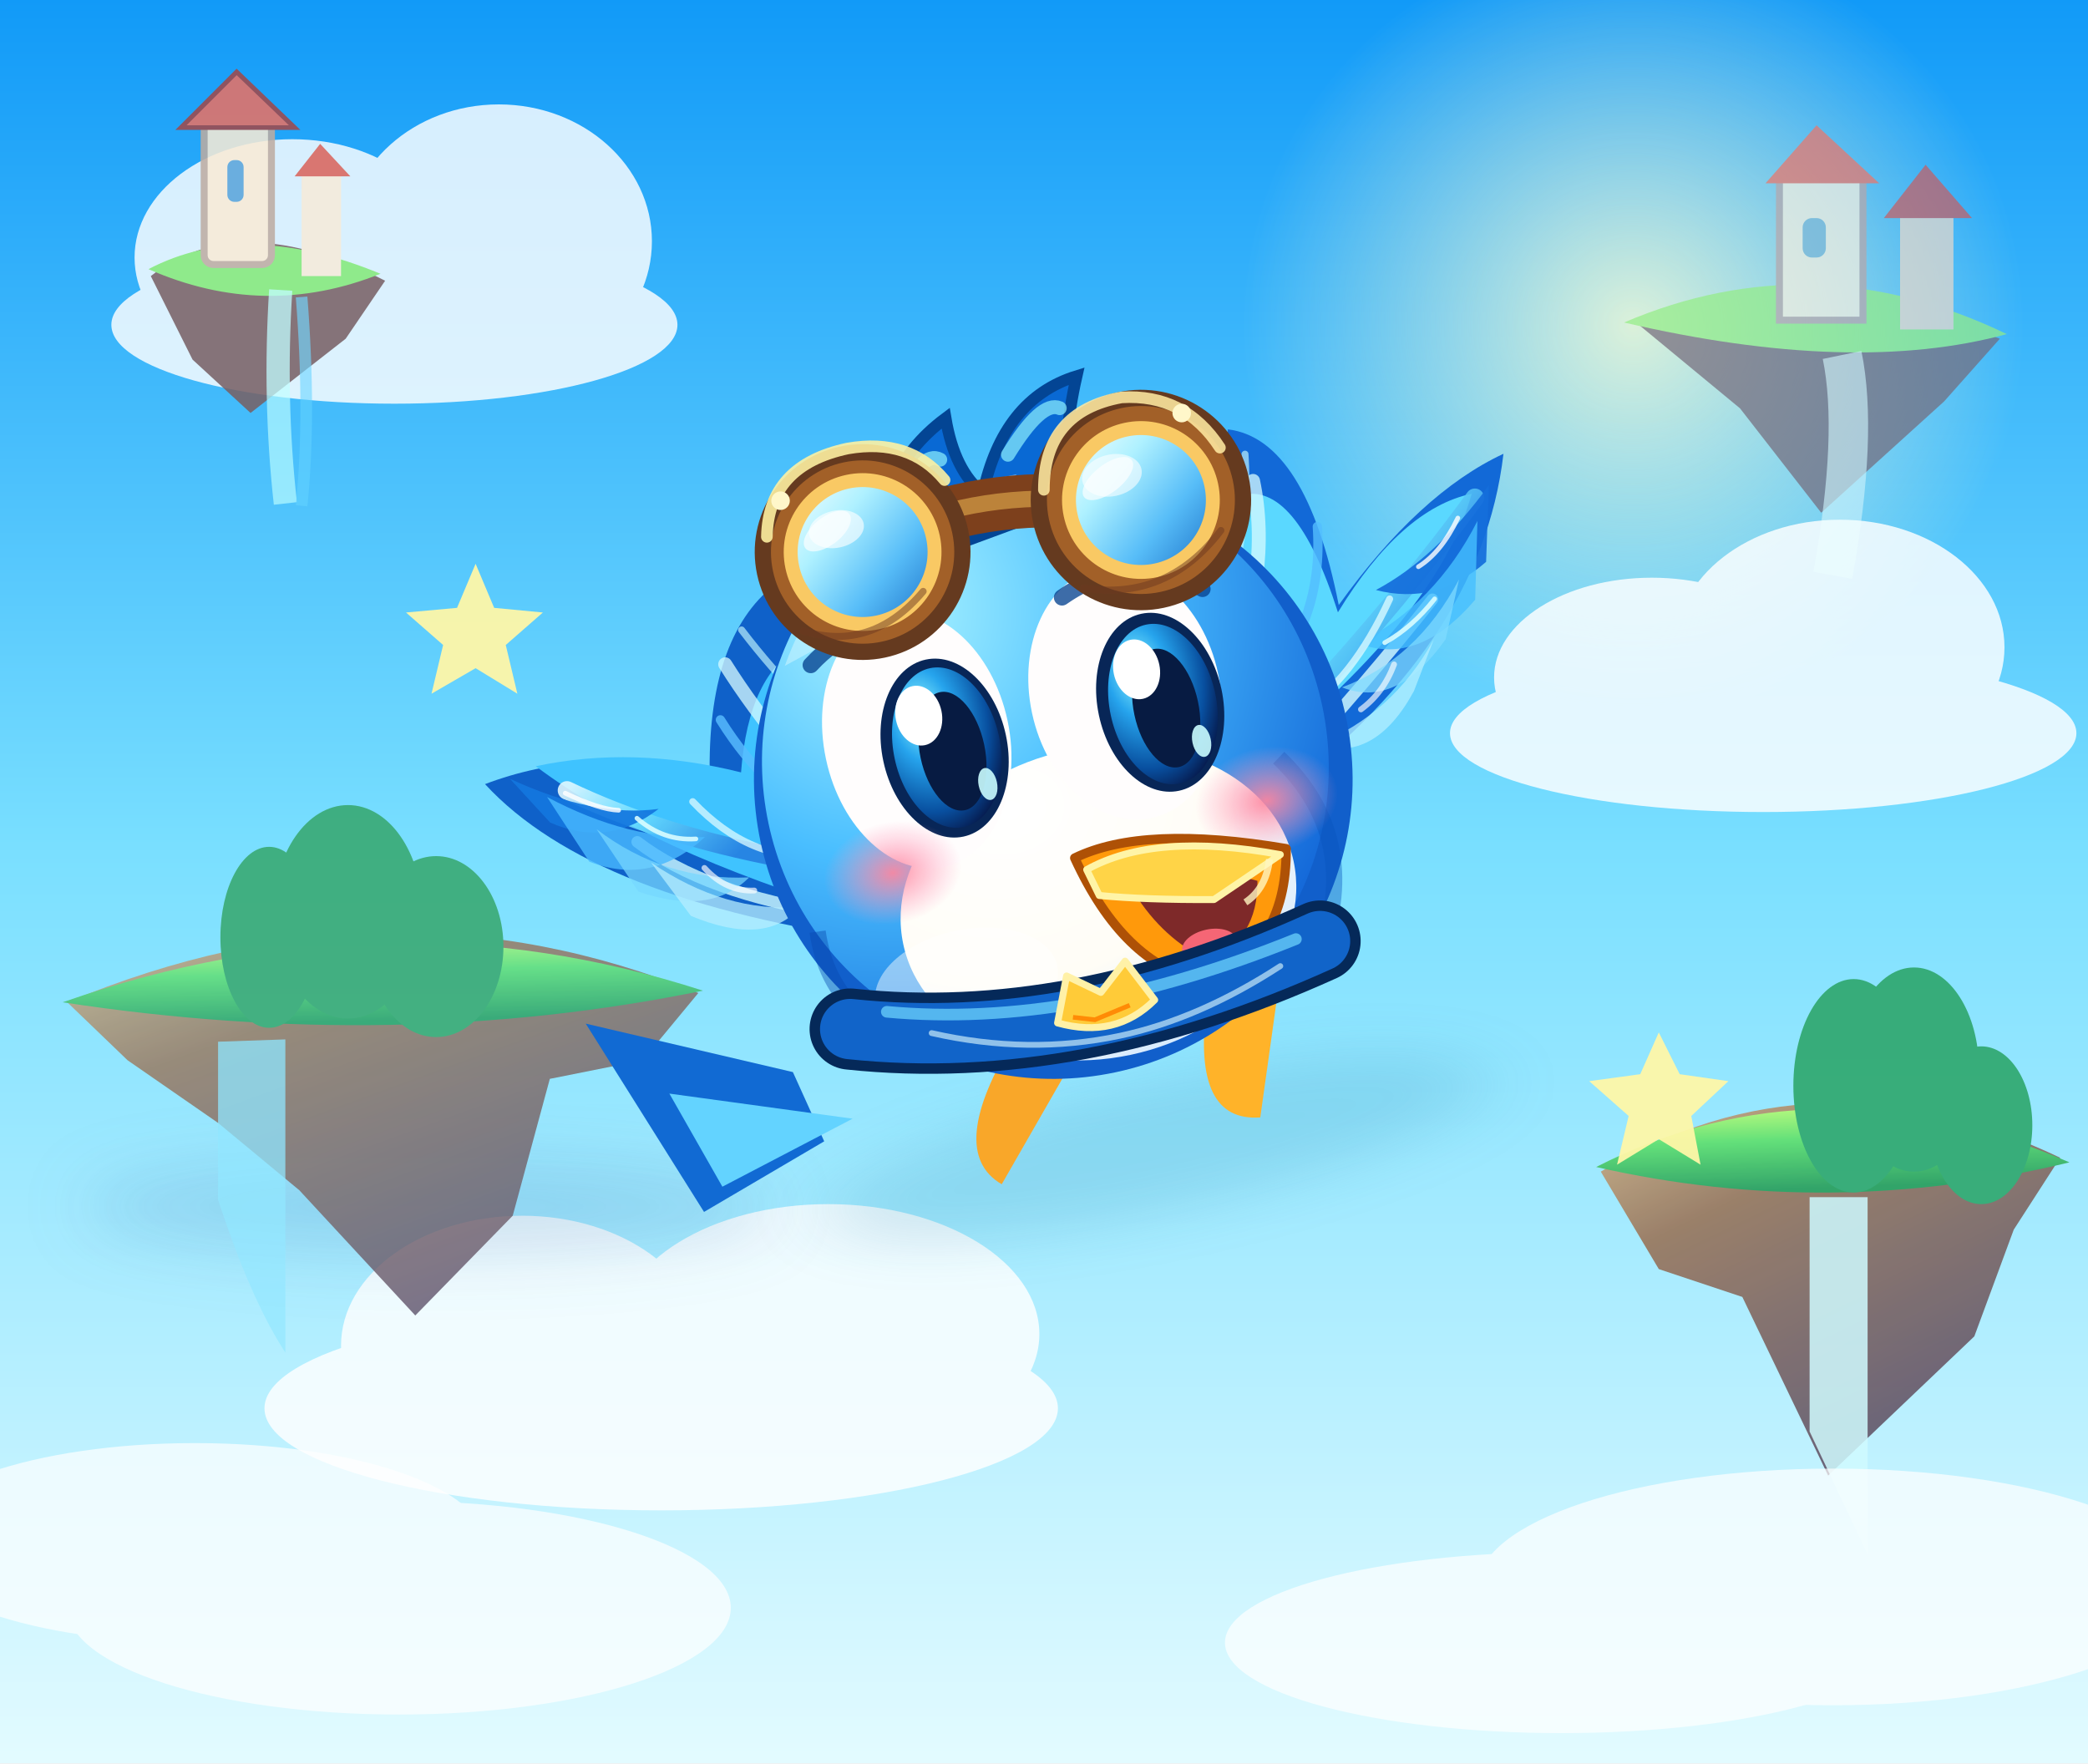
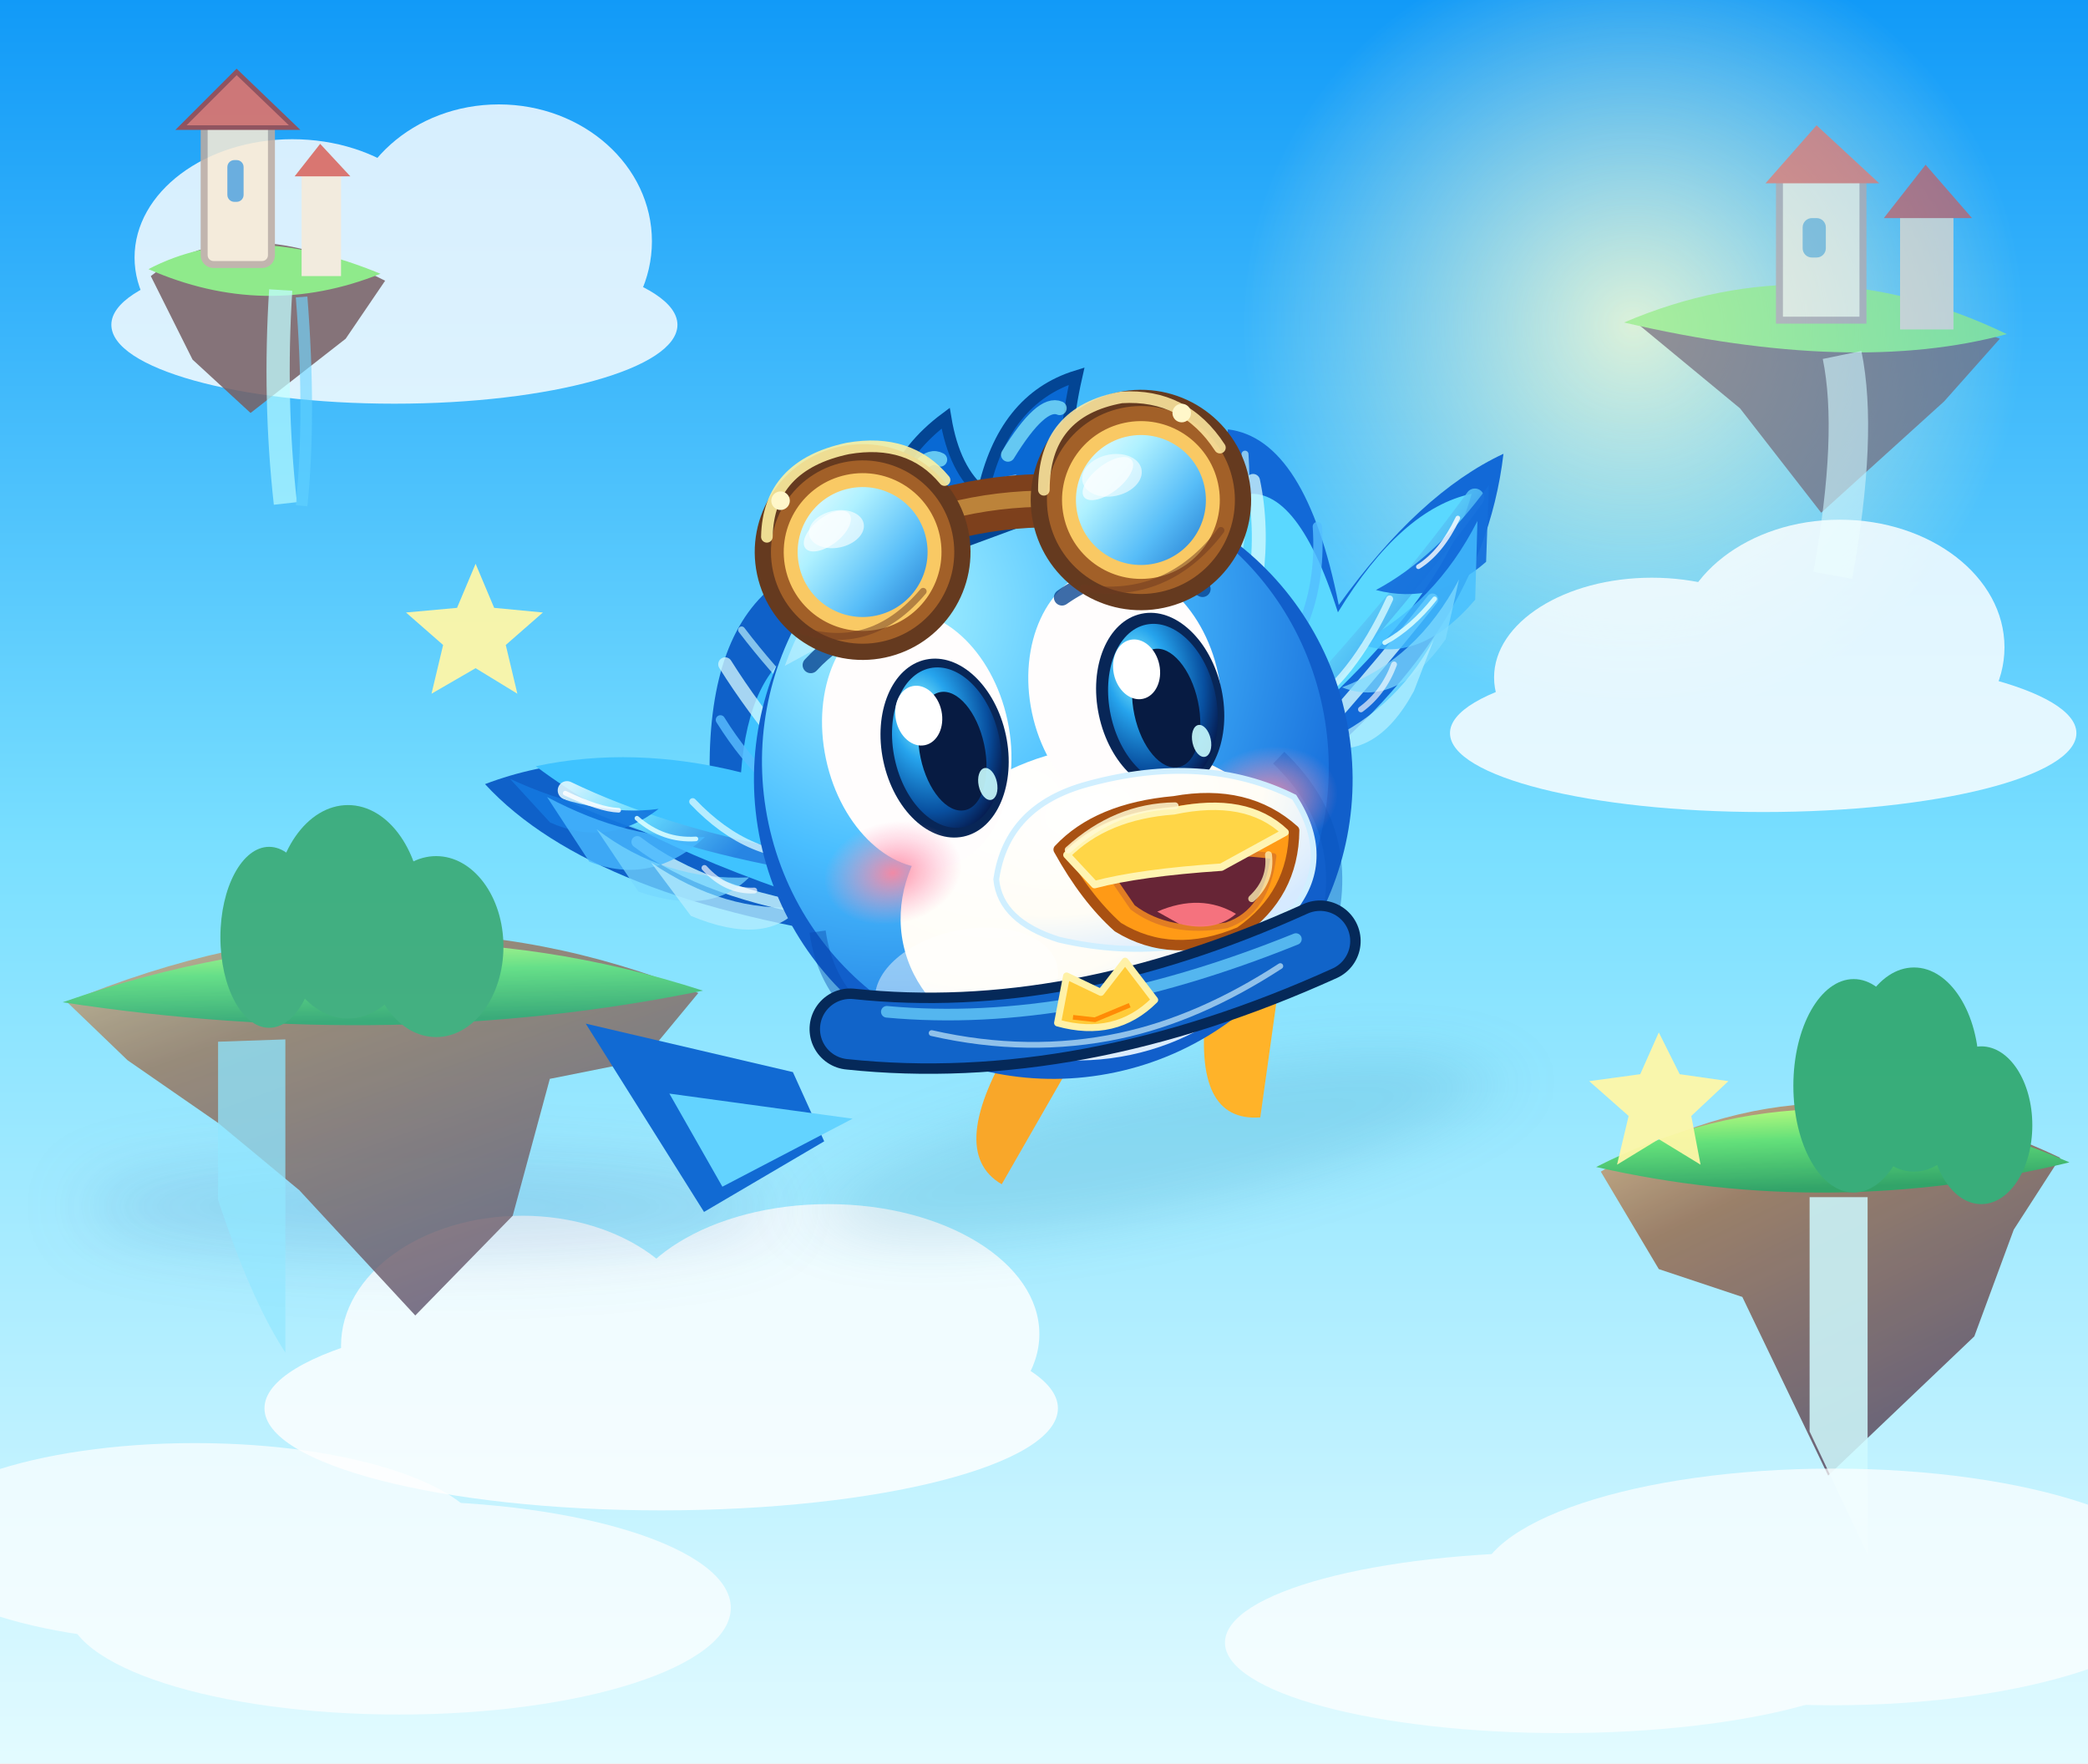
<svg xmlns="http://www.w3.org/2000/svg" width="900" height="760" viewBox="0 0 900 760">
  <defs>
    <linearGradient id="sky" x2="0" y2="1">
      <stop stop-color="#119af8" />
      <stop offset=".48" stop-color="#79dfff" />
      <stop offset="1" stop-color="#e3fbff" />
    </linearGradient>
    <linearGradient id="rock" x2=".6" y2="1">
      <stop stop-color="#d4b485" />
      <stop offset=".32" stop-color="#997459" />
      <stop offset="1" stop-color="#5b516b" />
    </linearGradient>
    <linearGradient id="grass" x2=".2" y2="1">
      <stop stop-color="#c7ff71" />
      <stop offset=".43" stop-color="#5edf6b" />
      <stop offset="1" stop-color="#269c59" />
    </linearGradient>
    <radialGradient id="belly" cx=".33" cy=".15" r=".9">
      <stop stop-color="#ffffff" />
      <stop offset=".62" stop-color="#fffdf6" />
      <stop offset="1" stop-color="#d6eaff" />
    </radialGradient>
    <radialGradient id="cheek">
      <stop stop-color="#ff869e" stop-opacity=".92" />
      <stop offset="1" stop-color="#ff9bc0" stop-opacity="0" />
    </radialGradient>
    <linearGradient id="lens" x1="0" y1="0" x2=".8" y2="1">
      <stop stop-color="#f6ffff" />
      <stop offset=".35" stop-color="#aff1ff" />
      <stop offset=".72" stop-color="#57bdf8" />
      <stop offset="1" stop-color="#2a83d3" />
    </linearGradient>
    <radialGradient id="body" cx=".28" cy=".18" r=".9">
      <stop stop-color="#adf5ff" />
      <stop offset=".48" stop-color="#49beff" />
      <stop offset="1" stop-color="#1265d7" />
    </radialGradient>
    <radialGradient id="irisBopi" cx=".33" cy=".27" r=".78">
      <stop stop-color="#94faff" />
      <stop offset=".37" stop-color="#26a4ed" />
      <stop offset=".78" stop-color="#084f9f" />
      <stop offset="1" stop-color="#061e53" />
    </radialGradient>
    <linearGradient id="featherGlint" x1="0" y1="0" x2=".85" y2=".8">
      <stop stop-color="#e5faff" />
      <stop offset=".42" stop-color="#6bdfff" />
      <stop offset="1" stop-color="#247cdf" />
    </linearGradient>
    <radialGradient id="sun">
      <stop stop-color="#fffed3" />
      <stop offset="1" stop-color="#fffed3" stop-opacity="0" />
    </radialGradient>
    <filter id="shadow" x="-60%" y="-60%" width="220%" height="240%">
      <feGaussianBlur stdDeviation="14" />
    </filter>
  </defs>
  <rect width="900" height="760" fill="url(#sky)" />
  <circle cx="704" cy="140" r="168" fill="url(#sun)" opacity=".82" />
  <g fill="white" opacity=".82">
    <ellipse cx="170" cy="140" rx="122" ry="34" />
    <ellipse cx="126" cy="111" rx="68" ry="51" />
    <ellipse cx="215" cy="104" rx="66" ry="59" />
    <ellipse cx="760" cy="316" rx="135" ry="34" />
    <ellipse cx="712" cy="292" rx="68" ry="43" />
    <ellipse cx="793" cy="279" rx="71" ry="55" />
    <ellipse cx="285" cy="607" rx="171" ry="44" />
    <ellipse cx="225" cy="580" rx="78" ry="56" />
    <ellipse cx="357" cy="575" rx="91" ry="56" />
  </g>
  <g opacity=".8">
    <ellipse cx="185" cy="520" rx="150" ry="20" fill="#2d6bab" opacity=".22" filter="url(#shadow)" />
    <path d="M29 432Q168 374 301 428L277 457 237 465 221 524 179 567 129 513 94 484 55 457Z" fill="url(#rock)" />
    <path d="M27 432Q167 383 303 427Q171 454 27 432Z" fill="url(#grass)" />
    <path d="M94 449v68q14 43 29 66v-135z" fill="#8de6ff" opacity=".75" />
    <g fill="#31a361">
      <ellipse cx="116" cy="404" rx="21" ry="39" />
      <ellipse cx="150" cy="393" rx="32" ry="46" />
      <ellipse cx="188" cy="408" rx="29" ry="39" />
    </g>
  </g>
  <g opacity=".9">
    <path d="M690 505Q783 449 888 499L868 530 851 576 788 636 751 559 715 547Z" fill="url(#rock)" />
    <path d="M688 503Q784 454 892 501Q789 526 688 503Z" fill="url(#grass)" />
    <path d="M780 516v101q17 36 25 53v-154z" fill="#d2fbff" opacity=".85" />
    <g fill="#2da66b">
      <ellipse cx="799" cy="468" rx="26" ry="46" />
      <ellipse cx="825" cy="461" rx="28" ry="44" />
      <ellipse cx="854" cy="485" rx="22" ry="34" />
    </g>
  </g>
  <g opacity=".86">
    <path d="M65 119Q103 89 166 121L149 146 108 178 83 155Z" fill="#775f64" />
    <path d="M64 116Q106 94 164 118Q114 138 64 116Z" fill="#83e978" />
    <rect x="88" y="51" width="29" height="63" rx="4" fill="#f8ead5" stroke="#bdaca1" stroke-width="3" />
    <path d="M78 55L102 31 127 55Z" fill="#e97064" stroke="#a14748" stroke-width="2" />
    <rect x="98" y="69" width="7" height="18" rx="3" fill="#58a4da" />
    <rect x="130" y="74" width="17" height="45" fill="#f6ead9" />
    <path d="M127 76L138 62 151 76Z" fill="#d9635a" />
    <path d="M121 125q-3 47 2 92" stroke="#bdffff" stroke-width="10" opacity=".75" fill="none" />
    <path d="M130 128q4 51 0 90" stroke="#62d3ff" stroke-width="5" opacity=".65" fill="none" />
  </g>
  <g opacity=".70">
    <path d="M704 138Q779 113 862 146L838 173 785 221 750 176Z" fill="#746879" />
    <path d="M700 139Q782 104 865 144Q799 162 700 139Z" fill="#93ed84" />
    <rect x="767" y="77" width="36" height="61" fill="#f6f0df" stroke="#b6a5a9" stroke-width="3" />
    <path d="M761 79L783 54 810 79Z" fill="#ee7467" />
    <rect x="777" y="94" width="10" height="17" rx="4" fill="#7db7d5" />
    <rect x="819" y="91" width="23" height="51" fill="#ead9cb" />
    <path d="M812 94L830 71 850 94Z" fill="#c95b60" />
    <path d="M794 153Q801 187 790 248" fill="none" stroke="#edffff" stroke-width="17" opacity=".64" />
  </g>
  <g opacity=".70" fill="#ffffff">
    <ellipse cx="84" cy="665" rx="125" ry="43" />
    <ellipse cx="172" cy="693" rx="143" ry="46" />
    <ellipse cx="790" cy="684" rx="153" ry="51" />
    <ellipse cx="673" cy="708" rx="145" ry="39" />
  </g>
  <g transform="translate(454 336) rotate(-12)">
    <ellipse cx="10" cy="164" rx="146" ry="28" fill="#1a7ea7" opacity=".16" filter="url(#shadow)" />
    <path d="M-86 53Q-205 10-240-49Q-195-56-144-35Q-132-93-98-108Q-65-53-49-13Z" fill="#0f61c9" data-wing="left" />
    <path d="M-93 40Q-177-6-217-52Q-174-52-131-31Q-119-72-94-79Z" fill="#3fc3ff" data-wing="left" />
    <path d="M88 29Q192-17 219-97Q180-88 136-48Q137-121 105-132Q84-67 61-33Z" fill="#1269d7" data-wing="right" />
    <path d="M81 14Q177-34 202-83Q171-83 135-45Q129-105 104-103Z" fill="#5ad8ff" data-wing="right" />
    <path d="M-206 -39Q-171 -12 -121 9" fill="none" stroke="url(#featherGlint)" stroke-width="8" opacity=".87" stroke-linecap="round" data-wing="left" />
    <path d="M-181 -11Q-157 17 -104 37" fill="none" stroke="#c8f7ff" stroke-width="5" opacity=".82" stroke-linecap="round" data-wing="left" />
    <path d="M-128 -78Q-113 -37 -80 13" fill="none" stroke="#d5faff" stroke-width="6" opacity=".76" stroke-linecap="round" data-wing="left" />
    <path d="M203 -81Q164 -46 112 -9" fill="none" stroke="url(#featherGlint)" stroke-width="8" opacity=".86" stroke-linecap="round" data-wing="right" />
    <path d="M176 -42Q141 -13 99 17" fill="none" stroke="#d2faff" stroke-width="5" opacity=".82" stroke-linecap="round" data-wing="right" />
    <path d="M111 -108Q111 -68 81 -22" fill="none" stroke="#d5faff" stroke-width="6" opacity=".76" stroke-linecap="round" data-wing="right" />
    <path d="M-229 -49Q-197 -25 -169 -23Q-194 -11 -216 -27Z" fill="#1377df" opacity=".93" data-wing="left" />
    <path d="M-215 -38Q-184 -12 -152 -7Q-179 9 -203 -7Z" fill="#47b9ff" opacity=".81" data-wing="left" />
    <path d="M-197 -20Q-173 8 -137 14Q-157 27 -185 10Z" fill="#76d7ff" opacity=".73" data-wing="left" />
    <path d="M-177 -1Q-150 27 -118 31Q-136 45 -165 25Z" fill="#b6eeff" opacity=".75" data-wing="left" />
    <path d="M-154 -23Q-135 8 -105 11" fill="none" stroke="#d8f9ff" stroke-width="3" opacity=".77" stroke-linecap="round" data-wing="left" />
    <path d="M-135 -55Q-122 -19 -93 6" fill="none" stroke="#58bdff" stroke-width="4" opacity=".82" stroke-linecap="round" data-wing="left" />
    <path d="M-118 -91Q-100 -53 -73 -21" fill="none" stroke="#c4f7ff" stroke-width="3" opacity=".65" stroke-linecap="round" data-wing="left" />
    <path d="M-207 -38Q-194 -28 -186 -26" fill="none" stroke="#ffffff" stroke-width="2" opacity=".82" stroke-linecap="round" data-wing="left" />
    <path d="M-155 6Q-148 18 -136 20" fill="none" stroke="#ffffff" stroke-width="2.5" opacity=".66" stroke-linecap="round" data-wing="left" />
    <path d="M-179 -21Q-170 -9 -156 -7" fill="none" stroke="#deffff" stroke-width="2" opacity=".86" stroke-linecap="round" data-wing="left" />
    <path d="M210 -85Q181 -59 153 -51Q177 -39 202 -53Z" fill="#146edc" opacity=".93" data-wing="right" />
    <path d="M202 -71Q177 -40 141 -30Q164 -15 194 -38Z" fill="#45bfff" opacity=".80" data-wing="right" />
    <path d="M189 -48Q164 -18 130 -13Q151 1 178 -24Z" fill="#80dcff" opacity=".73" data-wing="right" />
    <path d="M173 -25Q149 3 114 9Q137 22 160 -5Z" fill="#b3efff" opacity=".75" data-wing="right" />
    <path d="M158 -46Q135 -15 110 -6" fill="none" stroke="#d9faff" stroke-width="3" opacity=".79" stroke-linecap="round" data-wing="right" />
    <path d="M134 -83Q128 -41 95 -20" fill="none" stroke="#53beff" stroke-width="4" opacity=".8" stroke-linecap="round" data-wing="right" />
    <path d="M110 -120Q104 -78 76 -40" fill="none" stroke="#c5f7ff" stroke-width="3" opacity=".66" stroke-linecap="round" data-wing="right" />
    <path d="M194 -74Q184 -61 173 -57" fill="none" stroke="#ffffff" stroke-width="2" opacity=".8" stroke-linecap="round" data-wing="right" />
    <path d="M154 -18Q147 -7 136 -2" fill="none" stroke="#ffffff" stroke-width="2.5" opacity=".65" stroke-linecap="round" data-wing="right" />
    <path d="M177 -42Q165 -32 152 -28" fill="none" stroke="#deffff" stroke-width="2" opacity=".86" stroke-linecap="round" data-wing="right" />
    <path d="M-136 100L-219 61-186 151-129 132Z" fill="#116ad3" />
    <path d="M-115 125L-190 98-176 142Z" fill="#63d3ff" />
    <path d="M-39 105q-40 42-19 61l43-48z" fill="#f9a729" />
    <path d="M44 110q-16 47 13 51l20-55z" fill="#ffb329" />
    <circle r="129" fill="#115fcb" />
    <ellipse cx="-2" cy="-7" rx="122" ry="125" fill="url(#body)" />
    <path d="M-53 -103Q-50 -145 -13 -162Q-14 -139 -4 -127Q13 -165 46 -168Q34 -142 30 -115Z" fill="#0969d4" stroke="#034594" stroke-width="5" />
    <path d="M-40 -130Q-26 -151 -19 -145M10 -141Q29 -161 36 -156" fill="none" stroke="#8bf1ff" stroke-width="6" opacity=".7" stroke-linecap="round" />
    <path d="M-103 -72Q-65-133 12-132Q-24-114-49-88" fill="#d7f9ff" opacity=".48" />
    <path d="M-113 43Q-116 86-67 108" fill="none" stroke="#0647ae" stroke-width="7" opacity=".42" />
    <path d="M97 11Q125 52 97 97" fill="none" stroke="#0753bb" stroke-width="7" opacity=".4" />
    <ellipse cx="8" cy="56" rx="86" ry="67" fill="url(#belly)" />
    <ellipse cx="-55" cy="79" rx="40" ry="24" fill="#ffffff" opacity=".46" />
    <ellipse cx="-54" cy="-29" rx="40" ry="56" fill="#fffdfd" />
    <ellipse cx="38" cy="-30" rx="41" ry="55" fill="#fffdfd" />
    <ellipse cx="-43" cy="-23" rx="27" ry="39" fill="#082657" />
    <ellipse cx="-42" cy="-23" rx="23" ry="35" fill="url(#irisBopi)" />
    <ellipse cx="-40" cy="-21" rx="14" ry="26" fill="#071b42" />
    <ellipse cx="52" cy="-23" rx="27" ry="39" fill="#082657" />
    <ellipse cx="53" cy="-22" rx="23" ry="35" fill="url(#irisBopi)" />
    <ellipse cx="54" cy="-20" rx="14" ry="26" fill="#071b42" />
    <ellipse cx="-51" cy="-39" rx="10" ry="13" fill="white" />
    <ellipse cx="45" cy="-39" rx="10" ry="13" fill="white" />
    <ellipse cx="-28" cy="-4" rx="4" ry="7" fill="#c9fcff" opacity=".9" />
    <ellipse cx="66" cy="-3" rx="4" ry="7" fill="#c9fcff" opacity=".9" />
    <path d="M-92 -70Q-68 -87 -40 -78M20 -76Q53 -90 80 -67" fill="none" stroke="#06428f" stroke-width="7" opacity=".78" stroke-linecap="round" />
    <ellipse cx="-76" cy="25" rx="30" ry="22" fill="url(#cheek)" />
    <ellipse cx="88" cy="28" rx="31" ry="23" fill="url(#cheek)" />
-     <path d="M2 35Q34 27 92 50Q83 94 44 98Q13 84 2 35Z" fill="#ff990b" stroke="#ae5106" stroke-width="4" stroke-linejoin="round" />
-     <path d="M24 55Q53 48 77 61Q72 86 49 90Q32 77 24 55Z" fill="#7e2929" />
-     <ellipse cx="51" cy="84" rx="12" ry="7" fill="#f56675" />
-     <path d="M6 41Q38 31 89 52L57 65Q28 59 9 53Z" fill="#ffd447" stroke="#fff4a7" stroke-width="3" stroke-linejoin="round" />
-     <path d="M70 69Q80 65 84 53" fill="none" stroke="#fff6c0" stroke-width="3" opacity=".8" />
+     <path d="M-33 37Q-22 7 14 5Q66 2 100 29Q111 58 90 76Q37 91-12 68Q-35 55-33 37Z" fill="url(#belly)" stroke="#d0efff" stroke-width="2.5" />
+     <path d="M-4 30Q16 16 49 20Q81 21 97 43Q91 70 65 81Q34 87 14 68Q3 53-4 30Z" fill="#ff9a16" stroke="#a95112" stroke-width="4.5" stroke-linejoin="round" />
+     <path d="M15 44Q42 37 86 52Q78 75 60 77Q35 76 22 61Z" fill="#672536" stroke="#e17d23" stroke-width="2.5" stroke-linejoin="round" />
+     <path d="M32 65Q52 61 65 73Q54 79 40 72Z" fill="#fc7681" opacity=".95" />
+     <path d="M-1 33Q19 20 48 24Q80 24 93 43L63 52Q28 47 8 48Z" fill="#ffd647" stroke="#fff4b2" stroke-width="3.2" stroke-linejoin="round" />
+     <path d="M0 31Q24 17 49 22" fill="none" stroke="#fff9d2" stroke-width="3" stroke-linecap="round" opacity=".85" />
+     <path d="M84 51Q83 62 73 68" fill="none" stroke="#fff2b3" stroke-width="3" stroke-linecap="round" opacity=".78" />
    <path d="M-108 87Q-16 117 98 92" fill="none" stroke="#052959" stroke-width="35" stroke-linecap="round" />
    <path d="M-108 87Q-16 117 98 92" fill="none" stroke="#1164c9" stroke-width="26" stroke-linecap="round" />
    <path d="M-91 83Q-14 107 88 89" fill="none" stroke="#71d8ff" stroke-width="5" opacity=".70" stroke-linecap="round" />
    <path d="M-20 103L-12 84 1 94 14 83 23 102Q3 115-20 103Z" fill="#ffcb38" stroke="#fff1a7" stroke-width="3" stroke-linejoin="round" />
    <path d="M-13 102L-4 105 12 102" fill="none" stroke="#ff8b06" stroke-width="2" />
    <path d="M-94 -101Q-7 -147 93 -91" fill="none" stroke="#7d401c" stroke-width="23" />
    <path d="M-89 -104Q-7 -146 88 -94" fill="none" stroke="#bc833a" stroke-width="7" stroke-linecap="round" />
    <circle cx="-60" cy="-113" r="43" fill="#a26028" stroke="#653a1f" stroke-width="7" />
    <circle cx="-60" cy="-113" r="31" fill="url(#lens)" stroke="#f9c964" stroke-width="6" />
    <ellipse cx="-69" cy="-125" rx="12" ry="8" fill="#ffffff" opacity=".62" />
    <ellipse cx="-73" cy="-125" rx="12" ry="6" fill="white" opacity=".66" transform="rotate(-26 -73 -125)" />
    <circle cx="62" cy="-110" r="44" fill="#a26028" stroke="#653a1f" stroke-width="7" />
    <circle cx="62" cy="-110" r="31" fill="url(#lens)" stroke="#f9c964" stroke-width="6" />
    <ellipse cx="52" cy="-123" rx="13" ry="9" fill="#ffffff" opacity=".58" />
    <ellipse cx="50" cy="-122" rx="13" ry="6" fill="white" opacity=".66" transform="rotate(-26 50 -122)" />
    <path d="M-99 -128Q-92 -158 -57 -158Q-30 -157 -19 -136" fill="none" stroke="#fff1a2" stroke-width="5" opacity=".89" stroke-linecap="round" />
    <path d="M22 -123Q29 -156 63 -155Q90 -151 100 -125" fill="none" stroke="#ffe9a1" stroke-width="5" opacity=".87" stroke-linecap="round" />
    <path d="M-92 -85Q-65 -70 -38 -91 M30 -78Q64 -65 93 -90" fill="none" stroke="#6c381f" stroke-width="3" opacity=".5" stroke-linecap="round" />
    <circle cx="-90" cy="-142" r="4" fill="#fff7ca" />
    <circle cx="87" cy="-143" r="4" fill="#fff7ca" />
    <path d="M-74 96Q-35 114 5 114Q40 114 79 99" fill="none" stroke="#dffaff" stroke-width="2.5" opacity=".62" stroke-linecap="round" />
  </g>
  <g fill="#fff7a7" opacity=".94">
    <path d="M205 243l8 19 21 2-16 14 5 21-18-11-19 11 5-21-16-14 22-2Z" />
    <path d="M715 445l9 18 21 3-16 15 4 21-18-11-18 11 5-21-17-15 22-3Z" />
  </g>
</svg>
